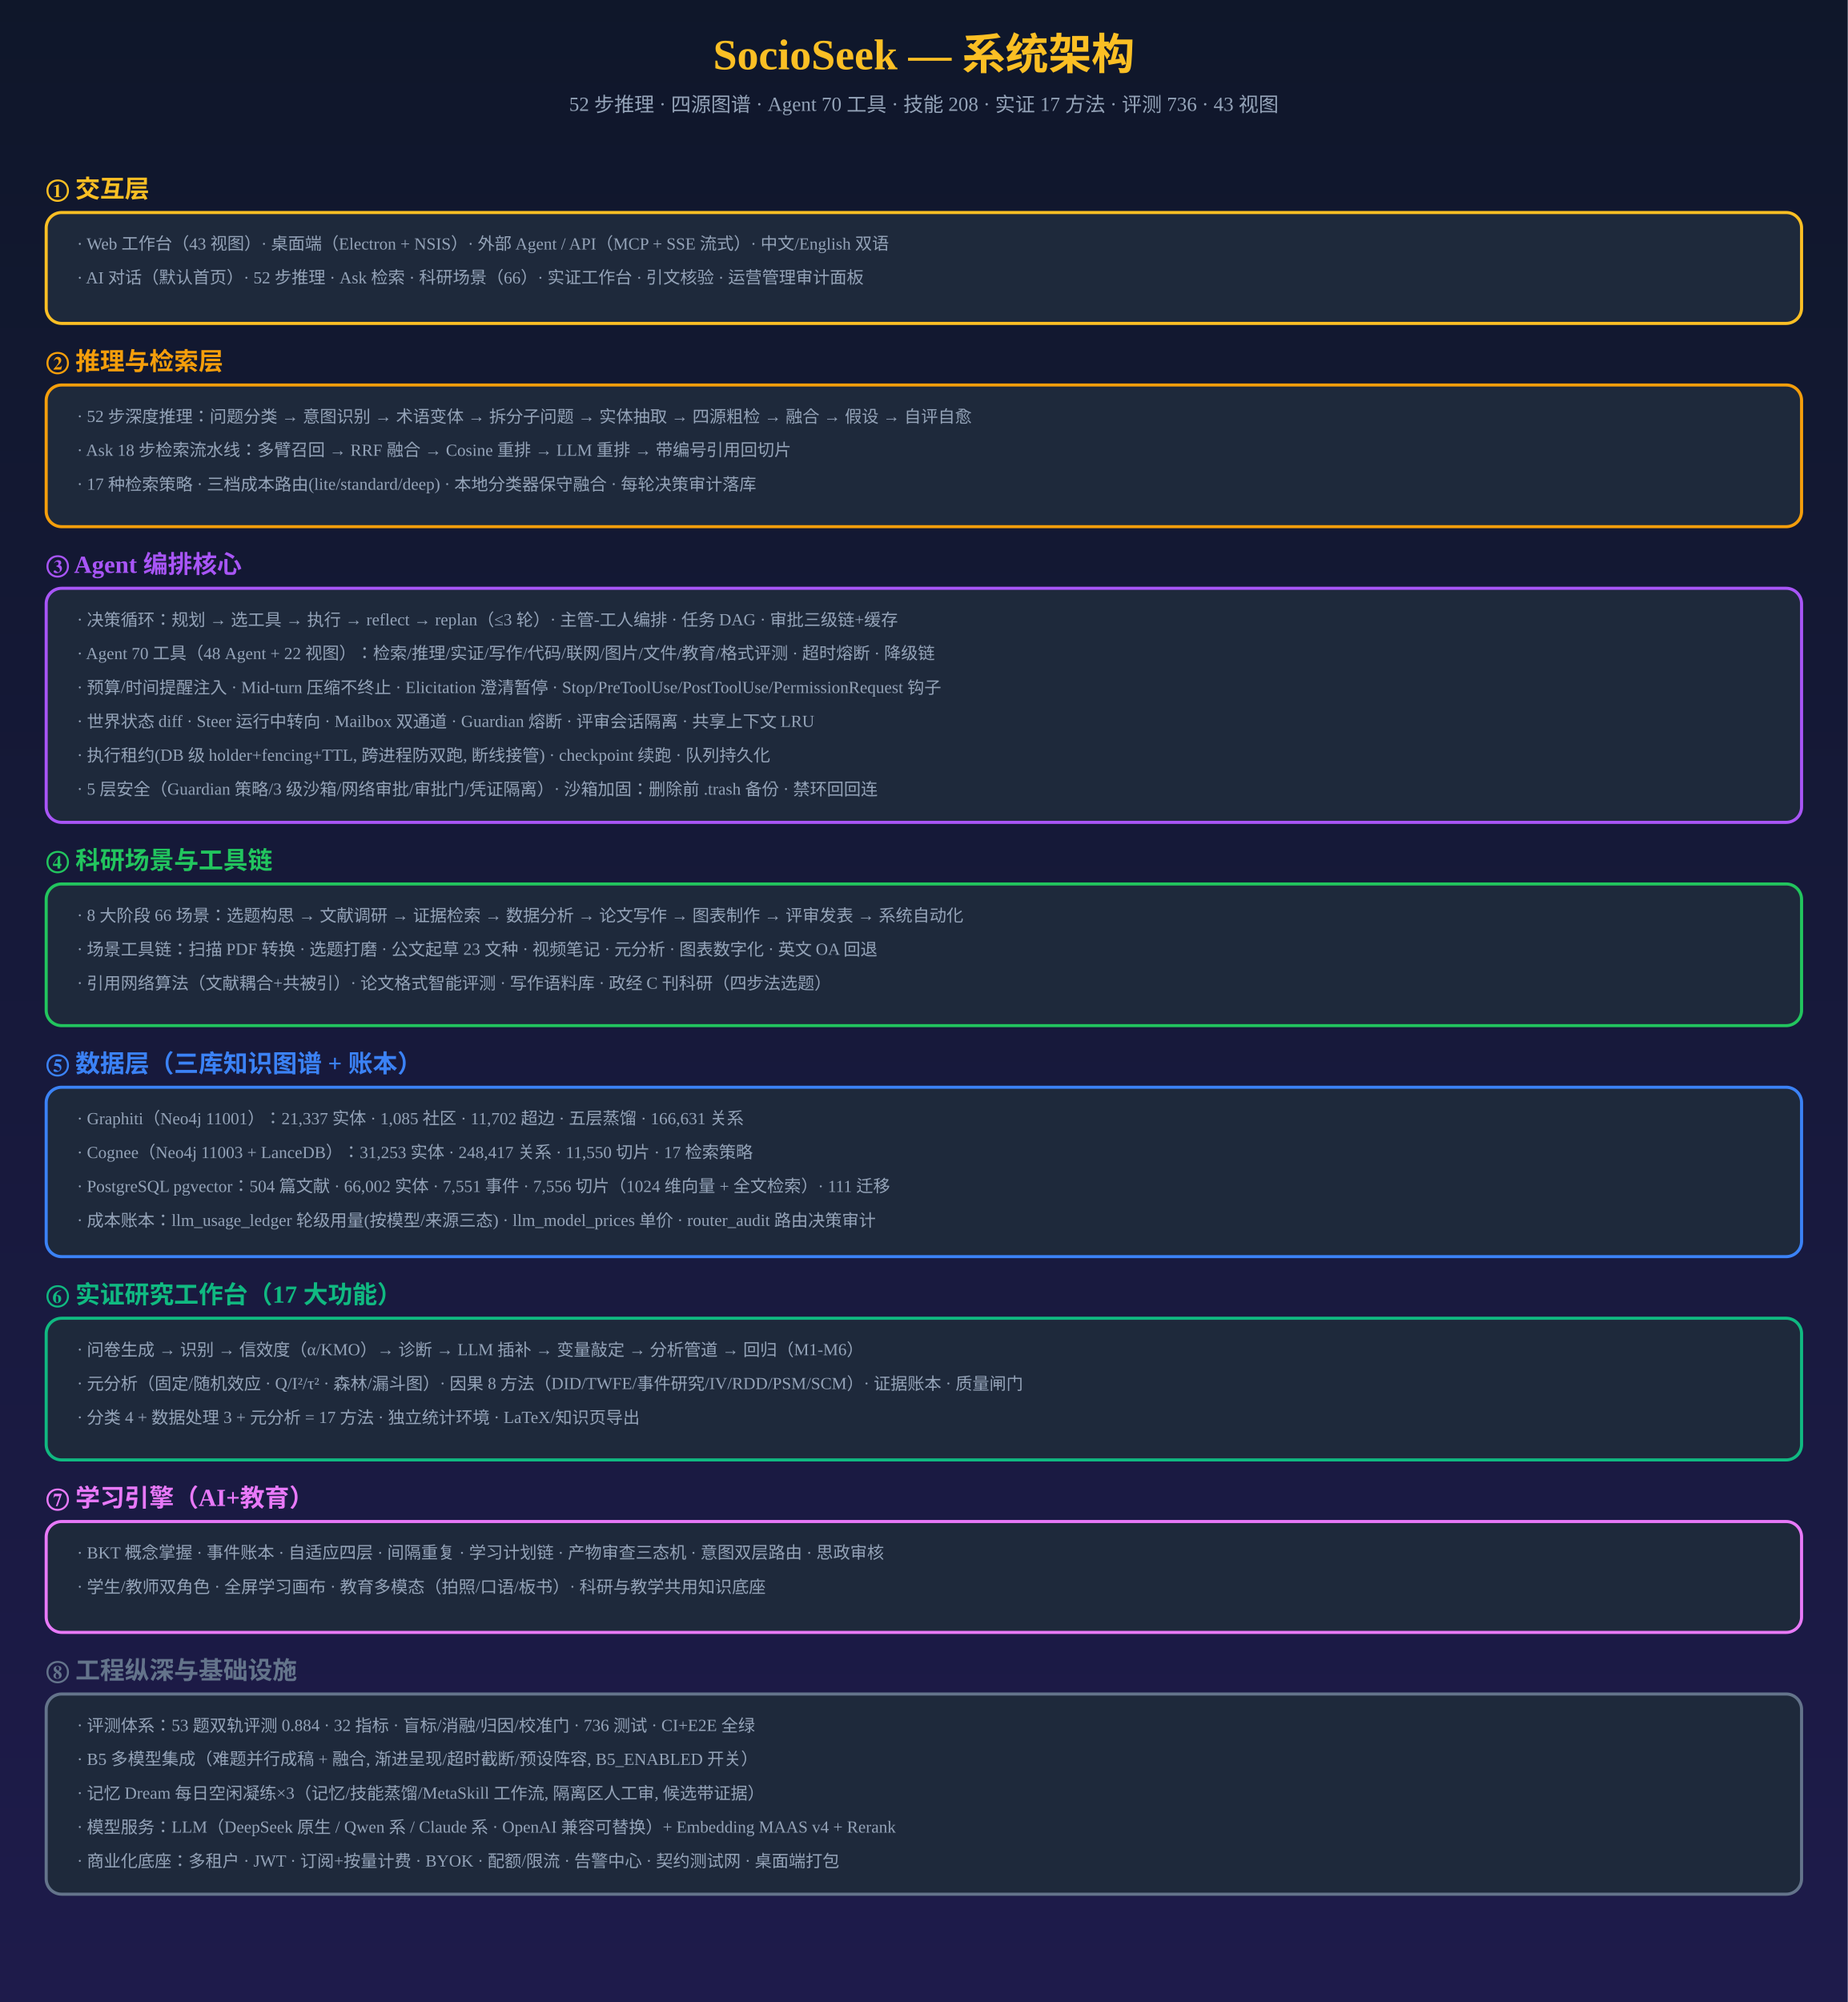
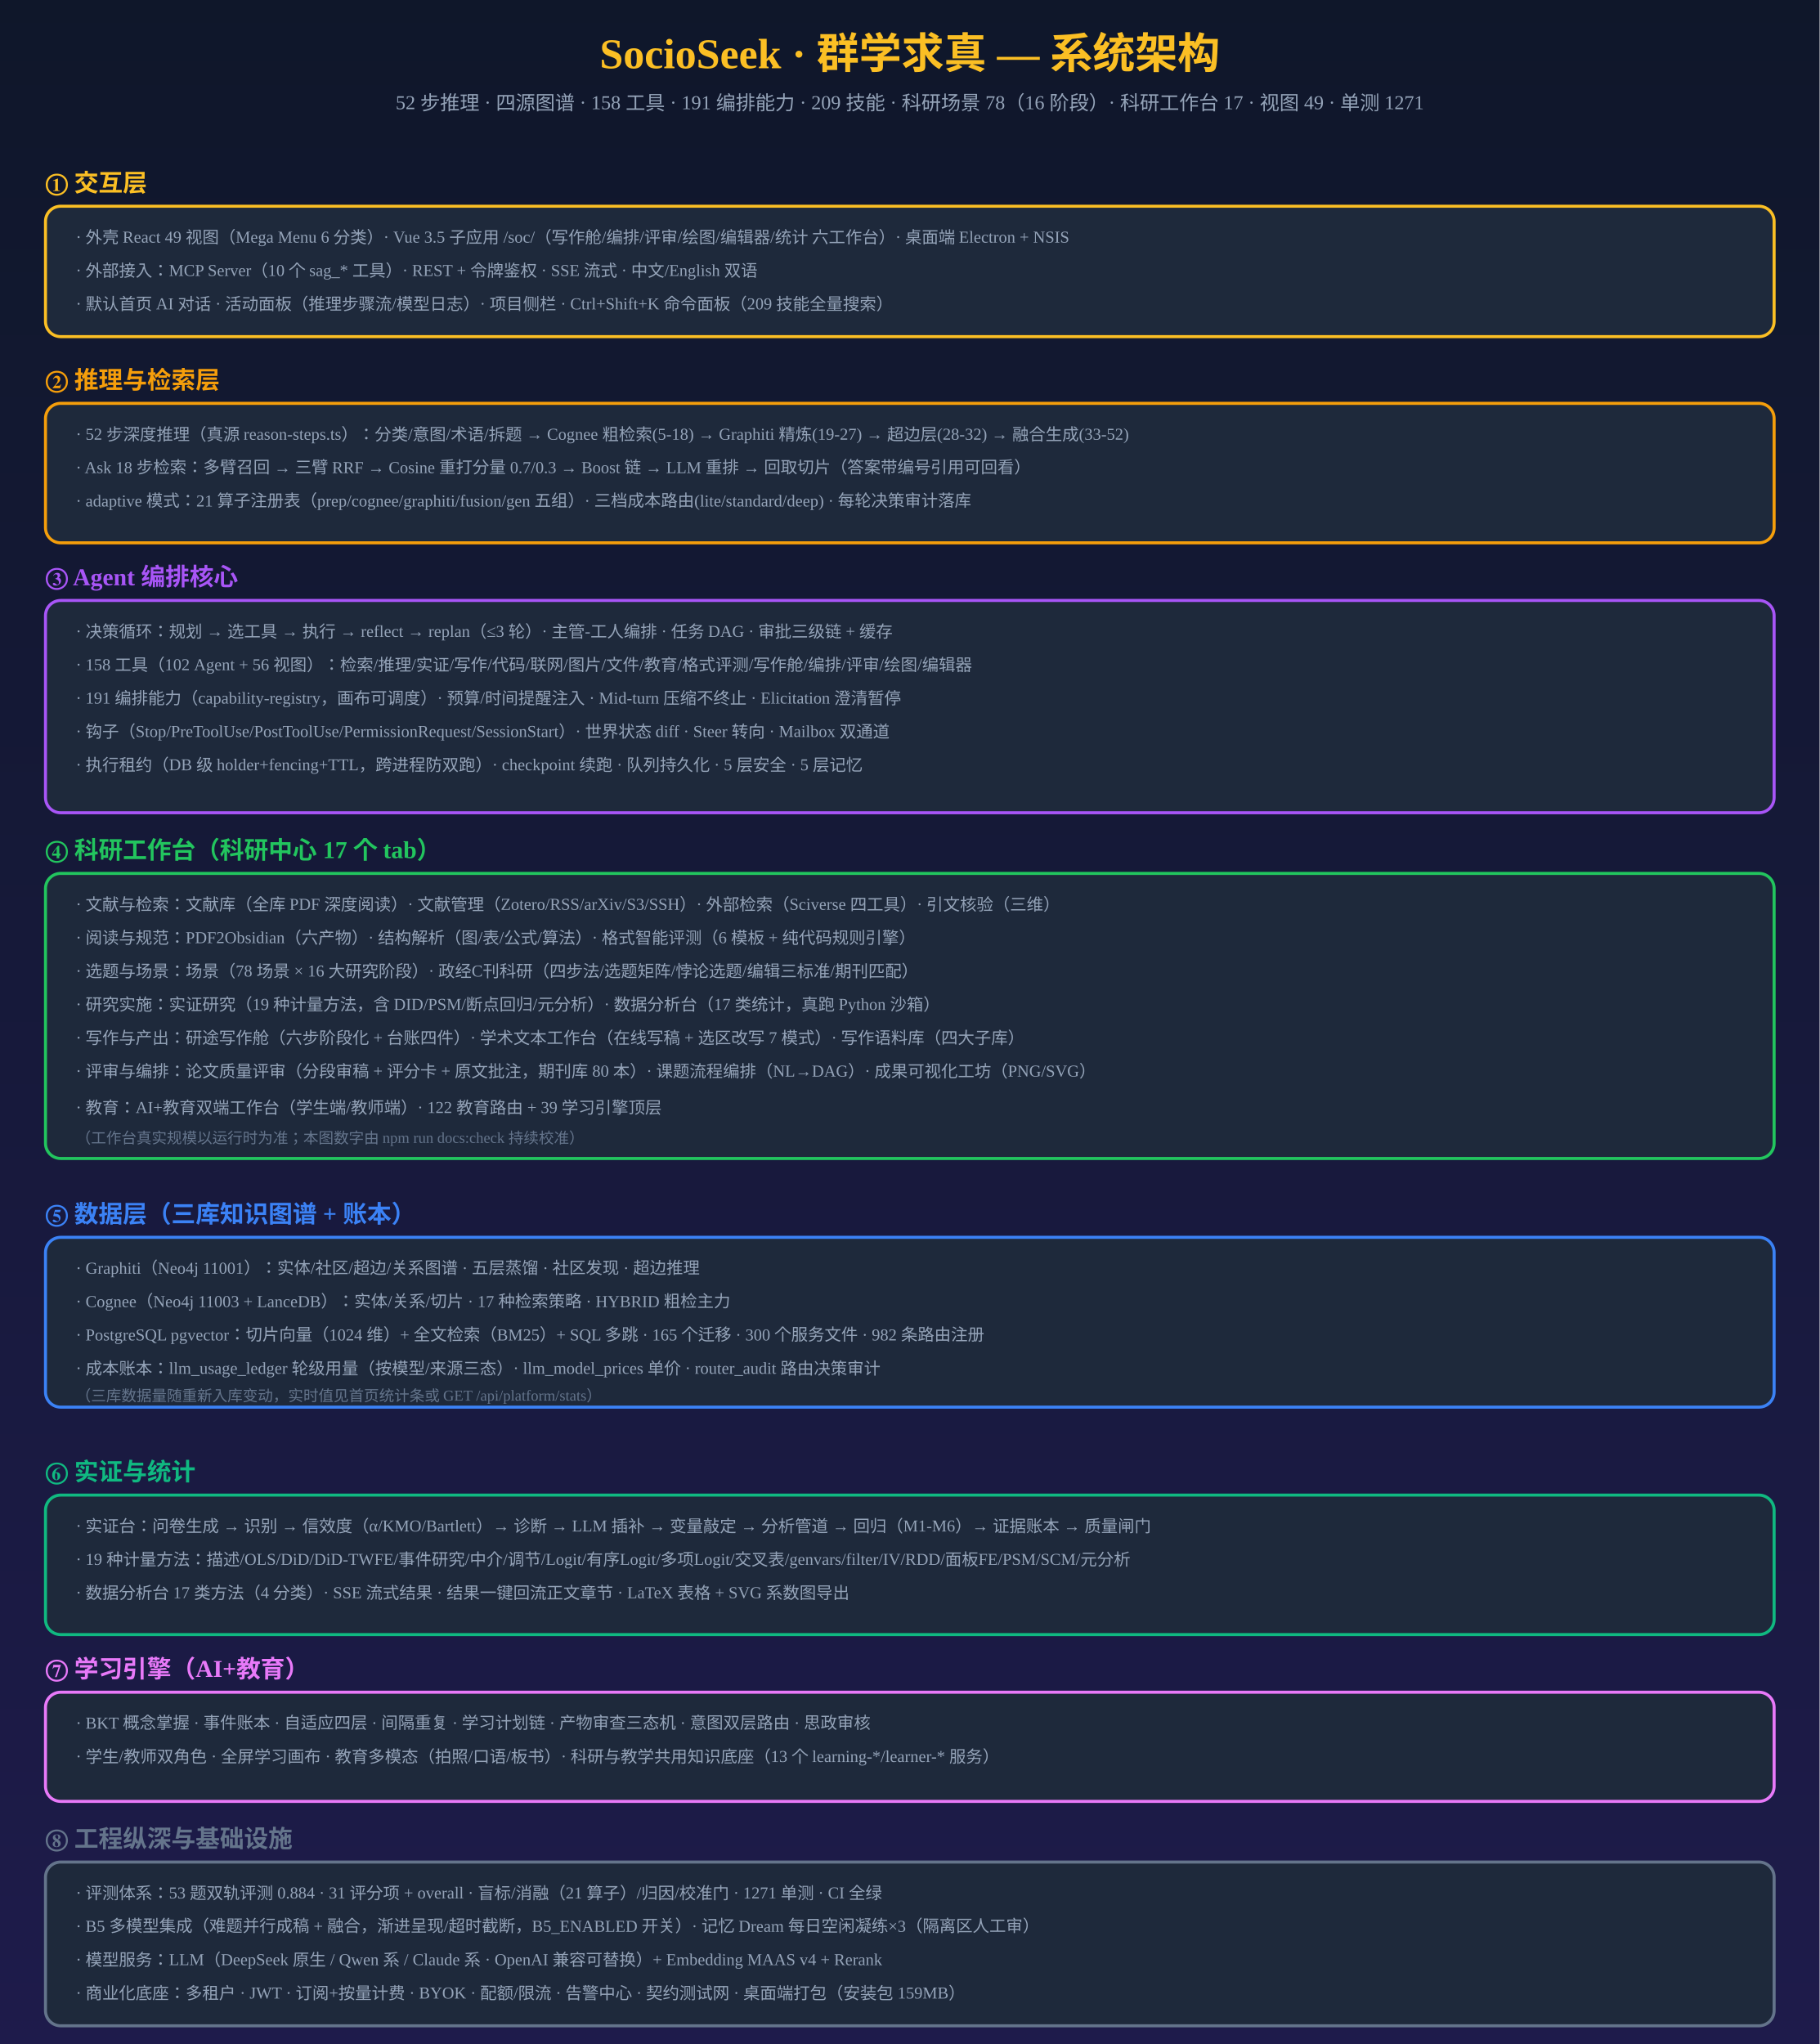
- <svg xmlns="http://www.w3.org/2000/svg" width="1200" height="1300" viewBox="0 0 1200 1300">
+ <svg xmlns="http://www.w3.org/2000/svg" width="1200" height="1348" viewBox="0 0 1200 1348">
  <defs>
    <linearGradient id="bg" x1="0" y1="0" x2="0" y2="1">
      <stop offset="0%" stop-color="#0f172a" />
      <stop offset="100%" stop-color="#1e1b4b" />
    </linearGradient>
  </defs>
-   <rect width="1200" height="1300" fill="url(#bg)" />
-   <text x="600" y="45" text-anchor="middle" font-size="28" font-weight="bold" fill="#fbbf24">SocioSeek — 系统架构</text>
-   <text x="600" y="72" text-anchor="middle" font-size="13" fill="#94a3b8">52 步推理 · 四源图谱 · Agent 70 工具 · 技能 208 · 实证 17 方法 · 评测 736 · 43 视图</text>
-   <text x="30" y="128" font-size="16" font-weight="bold" fill="#fbbf24">① 交互层</text>
-   <rect x="30" y="138" width="1140" height="72" rx="10" fill="#1e293b" stroke="#fbbf24" stroke-width="2" />
-   <text x="50" y="162" font-size="11" fill="#94a3b8">· Web 工作台（43 视图）· 桌面端（Electron + NSIS）· 外部 Agent / API（MCP + SSE 流式）· 中文/English 双语</text>
-   <text x="50" y="184" font-size="11" fill="#94a3b8">· AI 对话（默认首页）· 52 步推理 · Ask 检索 · 科研场景（66）· 实证工作台 · 引文核验 · 运营管理审计面板</text>
-   <text x="30" y="240" font-size="16" font-weight="bold" fill="#f59e0b">② 推理与检索层</text>
-   <rect x="30" y="250" width="1140" height="92" rx="10" fill="#1e293b" stroke="#f59e0b" stroke-width="2" />
-   <text x="50" y="274" font-size="11" fill="#94a3b8">· 52 步深度推理：问题分类 → 意图识别 → 术语变体 → 拆分子问题 → 实体抽取 → 四源粗检 → 融合 → 假设 → 自评自愈</text>
-   <text x="50" y="296" font-size="11" fill="#94a3b8">· Ask 18 步检索流水线：多臂召回 → RRF 融合 → Cosine 重排 → LLM 重排 → 带编号引用回切片</text>
-   <text x="50" y="318" font-size="11" fill="#94a3b8">· 17 种检索策略 · 三档成本路由(lite/standard/deep) · 本地分类器保守融合 · 每轮决策审计落库</text>
-   <text x="30" y="372" font-size="16" font-weight="bold" fill="#a855f7">③ Agent 编排核心</text>
-   <rect x="30" y="382" width="1140" height="152" rx="10" fill="#1e293b" stroke="#a855f7" stroke-width="2" />
-   <text x="50" y="406" font-size="11" fill="#94a3b8">· 决策循环：规划 → 选工具 → 执行 → reflect → replan（≤3 轮）· 主管-工人编排 · 任务 DAG · 审批三级链+缓存</text>
-   <text x="50" y="428" font-size="11" fill="#94a3b8">· Agent 70 工具（48 Agent + 22 视图）：检索/推理/实证/写作/代码/联网/图片/文件/教育/格式评测 · 超时熔断 · 降级链</text>
-   <text x="50" y="450" font-size="11" fill="#94a3b8">· 预算/时间提醒注入 · Mid-turn 压缩不终止 · Elicitation 澄清暂停 · Stop/PreToolUse/PostToolUse/PermissionRequest 钩子</text>
-   <text x="50" y="472" font-size="11" fill="#94a3b8">· 世界状态 diff · Steer 运行中转向 · Mailbox 双通道 · Guardian 熔断 · 评审会话隔离 · 共享上下文 LRU</text>
-   <text x="50" y="494" font-size="11" fill="#94a3b8">· 执行租约(DB 级 holder+fencing+TTL, 跨进程防双跑, 断线接管) · checkpoint 续跑 · 队列持久化</text>
-   <text x="50" y="516" font-size="11" fill="#94a3b8">· 5 层安全（Guardian 策略/3 级沙箱/网络审批/审批门/凭证隔离）· 沙箱加固：删除前 .trash 备份 · 禁环回回连</text>
-   <text x="30" y="564" font-size="16" font-weight="bold" fill="#22c55e">④ 科研场景与工具链</text>
-   <rect x="30" y="574" width="1140" height="92" rx="10" fill="#1e293b" stroke="#22c55e" stroke-width="2" />
-   <text x="50" y="598" font-size="11" fill="#94a3b8">· 8 大阶段 66 场景：选题构思 → 文献调研 → 证据检索 → 数据分析 → 论文写作 → 图表制作 → 评审发表 → 系统自动化</text>
-   <text x="50" y="620" font-size="11" fill="#94a3b8">· 场景工具链：扫描 PDF 转换 · 选题打磨 · 公文起草 23 文种 · 视频笔记 · 元分析 · 图表数字化 · 英文 OA 回退</text>
-   <text x="50" y="642" font-size="11" fill="#94a3b8">· 引用网络算法（文献耦合+共被引）· 论文格式智能评测 · 写作语料库 · 政经 C 刊科研（四步法选题）</text>
-   <text x="30" y="696" font-size="16" font-weight="bold" fill="#3b82f6">⑤ 数据层（三库知识图谱 + 账本）</text>
-   <rect x="30" y="706" width="1140" height="110" rx="10" fill="#1e293b" stroke="#3b82f6" stroke-width="2" />
-   <text x="50" y="730" font-size="11" fill="#94a3b8">· Graphiti（Neo4j 11001）：21,337 实体 · 1,085 社区 · 11,702 超边 · 五层蒸馏 · 166,631 关系</text>
-   <text x="50" y="752" font-size="11" fill="#94a3b8">· Cognee（Neo4j 11003 + LanceDB）：31,253 实体 · 248,417 关系 · 11,550 切片 · 17 检索策略</text>
-   <text x="50" y="774" font-size="11" fill="#94a3b8">· PostgreSQL pgvector：504 篇文献 · 66,002 实体 · 7,551 事件 · 7,556 切片（1024 维向量 + 全文检索）· 111 迁移</text>
-   <text x="50" y="796" font-size="11" fill="#94a3b8">· 成本账本：llm_usage_ledger 轮级用量(按模型/来源三态) · llm_model_prices 单价 · router_audit 路由决策审计</text>
-   <text x="30" y="846" font-size="16" font-weight="bold" fill="#10b981">⑥ 实证研究工作台（17 大功能）</text>
-   <rect x="30" y="856" width="1140" height="92" rx="10" fill="#1e293b" stroke="#10b981" stroke-width="2" />
-   <text x="50" y="880" font-size="11" fill="#94a3b8">· 问卷生成 → 识别 → 信效度（α/KMO）→ 诊断 → LLM 插补 → 变量敲定 → 分析管道 → 回归（M1-M6）</text>
-   <text x="50" y="902" font-size="11" fill="#94a3b8">· 元分析（固定/随机效应 · Q/I²/τ² · 森林/漏斗图）· 因果 8 方法（DID/TWFE/事件研究/IV/RDD/PSM/SCM）· 证据账本 · 质量闸门</text>
-   <text x="50" y="924" font-size="11" fill="#94a3b8">· 分类 4 + 数据处理 3 + 元分析 = 17 方法 · 独立统计环境 · LaTeX/知识页导出</text>
-   <text x="30" y="978" font-size="16" font-weight="bold" fill="#e879f9">⑦ 学习引擎（AI+教育）</text>
-   <rect x="30" y="988" width="1140" height="72" rx="10" fill="#1e293b" stroke="#e879f9" stroke-width="2" />
-   <text x="50" y="1012" font-size="11" fill="#94a3b8">· BKT 概念掌握 · 事件账本 · 自适应四层 · 间隔重复 · 学习计划链 · 产物审查三态机 · 意图双层路由 · 思政审核</text>
-   <text x="50" y="1034" font-size="11" fill="#94a3b8">· 学生/教师双角色 · 全屏学习画布 · 教育多模态（拍照/口语/板书）· 科研与教学共用知识底座</text>
-   <text x="30" y="1090" font-size="16" font-weight="bold" fill="#64748b">⑧ 工程纵深与基础设施</text>
-   <rect x="30" y="1100" width="1140" height="130" rx="10" fill="#1e293b" stroke="#64748b" stroke-width="2" />
-   <text x="50" y="1124" font-size="11" fill="#94a3b8">· 评测体系：53 题双轨评测 0.884 · 32 指标 · 盲标/消融/归因/校准门 · 736 测试 · CI+E2E 全绿</text>
-   <text x="50" y="1146" font-size="11" fill="#94a3b8">· B5 多模型集成（难题并行成稿 + 融合, 渐进呈现/超时截断/预设阵容, B5_ENABLED 开关）</text>
-   <text x="50" y="1168" font-size="11" fill="#94a3b8">· 记忆 Dream 每日空闲凝练×3（记忆/技能蒸馏/MetaSkill 工作流, 隔离区人工审, 候选带证据）</text>
-   <text x="50" y="1190" font-size="11" fill="#94a3b8">· 模型服务：LLM（DeepSeek 原生 / Qwen 系 / Claude 系 · OpenAI 兼容可替换）+ Embedding MAAS v4 + Rerank</text>
-   <text x="50" y="1212" font-size="11" fill="#94a3b8">· 商业化底座：多租户 · JWT · 订阅+按量计费 · BYOK · 配额/限流 · 告警中心 · 契约测试网 · 桌面端打包</text>
+   <rect width="1200" height="1348" fill="url(#bg)" />
+   <text x="600" y="45" text-anchor="middle" font-size="28" font-weight="bold" fill="#fbbf24">SocioSeek · 群学求真 — 系统架构</text>
+   <text x="600" y="72" text-anchor="middle" font-size="13" fill="#94a3b8">52 步推理 · 四源图谱 · 158 工具 · 191 编排能力 · 209 技能 · 科研场景 78（16 阶段）· 科研工作台 17 · 视图 49 · 单测 1271</text>
+   <text x="30" y="126" font-size="16" font-weight="bold" fill="#fbbf24">① 交互层</text>
+   <rect x="30" y="136" width="1140" height="86" rx="10" fill="#1e293b" stroke="#fbbf24" stroke-width="2" />
+   <text x="50" y="160" font-size="11" fill="#94a3b8">· 外壳 React 49 视图（Mega Menu 6 分类）· Vue 3.5 子应用 /soc/（写作舱/编排/评审/绘图/编辑器/统计 六工作台）· 桌面端 Electron + NSIS</text>
+   <text x="50" y="182" font-size="11" fill="#94a3b8">· 外部接入：MCP Server（10 个 sag_* 工具）· REST + 令牌鉴权 · SSE 流式 · 中文/English 双语</text>
+   <text x="50" y="204" font-size="11" fill="#94a3b8">· 默认首页 AI 对话 · 活动面板（推理步骤流/模型日志）· 项目侧栏 · Ctrl+Shift+K 命令面板（209 技能全量搜索）</text>
+   <text x="30" y="256" font-size="16" font-weight="bold" fill="#f59e0b">② 推理与检索层</text>
+   <rect x="30" y="266" width="1140" height="92" rx="10" fill="#1e293b" stroke="#f59e0b" stroke-width="2" />
+   <text x="50" y="290" font-size="11" fill="#94a3b8">· 52 步深度推理（真源 reason-steps.ts）：分类/意图/术语/拆题 → Cognee 粗检索(5-18) → Graphiti 精炼(19-27) → 超边层(28-32) → 融合生成(33-52)</text>
+   <text x="50" y="312" font-size="11" fill="#94a3b8">· Ask 18 步检索：多臂召回 → 三臂 RRF → Cosine 重打分量 0.7/0.3 → Boost 链 → LLM 重排 → 回取切片（答案带编号引用可回看）</text>
+   <text x="50" y="334" font-size="11" fill="#94a3b8">· adaptive 模式：21 算子注册表（prep/cognee/graphiti/fusion/gen 五组）· 三档成本路由(lite/standard/deep) · 每轮决策审计落库</text>
+   <text x="30" y="386" font-size="16" font-weight="bold" fill="#a855f7">③ Agent 编排核心</text>
+   <rect x="30" y="396" width="1140" height="140" rx="10" fill="#1e293b" stroke="#a855f7" stroke-width="2" />
+   <text x="50" y="420" font-size="11" fill="#94a3b8">· 决策循环：规划 → 选工具 → 执行 → reflect → replan（≤3 轮）· 主管-工人编排 · 任务 DAG · 审批三级链 + 缓存</text>
+   <text x="50" y="442" font-size="11" fill="#94a3b8">· 158 工具（102 Agent + 56 视图）：检索/推理/实证/写作/代码/联网/图片/文件/教育/格式评测/写作舱/编排/评审/绘图/编辑器</text>
+   <text x="50" y="464" font-size="11" fill="#94a3b8">· 191 编排能力（capability-registry，画布可调度）· 预算/时间提醒注入 · Mid-turn 压缩不终止 · Elicitation 澄清暂停</text>
+   <text x="50" y="486" font-size="11" fill="#94a3b8">· 钩子（Stop/PreToolUse/PostToolUse/PermissionRequest/SessionStart）· 世界状态 diff · Steer 转向 · Mailbox 双通道</text>
+   <text x="50" y="508" font-size="11" fill="#94a3b8">· 执行租约（DB 级 holder+fencing+TTL，跨进程防双跑）· checkpoint 续跑 · 队列持久化 · 5 层安全 · 5 层记忆</text>
+   <text x="30" y="566" font-size="16" font-weight="bold" fill="#22c55e">④ 科研工作台（科研中心 17 个 tab）</text>
+   <rect x="30" y="576" width="1140" height="188" rx="10" fill="#1e293b" stroke="#22c55e" stroke-width="2" />
+   <text x="50" y="600" font-size="11" fill="#94a3b8">· 文献与检索：文献库（全库 PDF 深度阅读）· 文献管理（Zotero/RSS/arXiv/S3/SSH）· 外部检索（Sciverse 四工具）· 引文核验（三维）</text>
+   <text x="50" y="622" font-size="11" fill="#94a3b8">· 阅读与规范：PDF2Obsidian（六产物）· 结构解析（图/表/公式/算法）· 格式智能评测（6 模板 + 纯代码规则引擎）</text>
+   <text x="50" y="644" font-size="11" fill="#94a3b8">· 选题与场景：场景（78 场景 × 16 大研究阶段）· 政经C刊科研（四步法/选题矩阵/悖论选题/编辑三标准/期刊匹配）</text>
+   <text x="50" y="666" font-size="11" fill="#94a3b8">· 研究实施：实证研究（19 种计量方法，含 DID/PSM/断点回归/元分析）· 数据分析台（17 类统计，真跑 Python 沙箱）</text>
+   <text x="50" y="688" font-size="11" fill="#94a3b8">· 写作与产出：研途写作舱（六步阶段化 + 台账四件）· 学术文本工作台（在线写稿 + 选区改写 7 模式）· 写作语料库（四大子库）</text>
+   <text x="50" y="710" font-size="11" fill="#94a3b8">· 评审与编排：论文质量评审（分段审稿 + 评分卡 + 原文批注，期刊库 80 本）· 课题流程编排（NL→DAG）· 成果可视化工坊（PNG/SVG）</text>
+   <text x="50" y="734" font-size="11" fill="#94a3b8">· 教育：AI+教育双端工作台（学生端/教师端）· 122 教育路由 + 39 学习引擎顶层</text>
+   <text x="50" y="754" font-size="10" fill="#64748b">（工作台真实规模以运行时为准；本图数字由 npm run docs:check 持续校准）</text>
+   <text x="30" y="806" font-size="16" font-weight="bold" fill="#3b82f6">⑤ 数据层（三库知识图谱 + 账本）</text>
+   <rect x="30" y="816" width="1140" height="112" rx="10" fill="#1e293b" stroke="#3b82f6" stroke-width="2" />
+   <text x="50" y="840" font-size="11" fill="#94a3b8">· Graphiti（Neo4j 11001）：实体/社区/超边/关系图谱 · 五层蒸馏 · 社区发现 · 超边推理</text>
+   <text x="50" y="862" font-size="11" fill="#94a3b8">· Cognee（Neo4j 11003 + LanceDB）：实体/关系/切片 · 17 种检索策略 · HYBRID 粗检主力</text>
+   <text x="50" y="884" font-size="11" fill="#94a3b8">· PostgreSQL pgvector：切片向量（1024 维）+ 全文检索（BM25）+ SQL 多跳 · 165 个迁移 · 300 个服务文件 · 982 条路由注册</text>
+   <text x="50" y="906" font-size="11" fill="#94a3b8">· 成本账本：llm_usage_ledger 轮级用量（按模型/来源三态）· llm_model_prices 单价 · router_audit 路由决策审计</text>
+   <text x="50" y="924" font-size="10" fill="#64748b">（三库数据量随重新入库变动，实时值见首页统计条或 GET /api/platform/stats）</text>
+   <text x="30" y="976" font-size="16" font-weight="bold" fill="#10b981">⑥ 实证与统计</text>
+   <rect x="30" y="986" width="1140" height="92" rx="10" fill="#1e293b" stroke="#10b981" stroke-width="2" />
+   <text x="50" y="1010" font-size="11" fill="#94a3b8">· 实证台：问卷生成 → 识别 → 信效度（α/KMO/Bartlett）→ 诊断 → LLM 插补 → 变量敲定 → 分析管道 → 回归（M1-M6）→ 证据账本 → 质量闸门</text>
+   <text x="50" y="1032" font-size="11" fill="#94a3b8">· 19 种计量方法：描述/OLS/DiD/DiD-TWFE/事件研究/中介/调节/Logit/有序Logit/多项Logit/交叉表/genvars/filter/IV/RDD/面板FE/PSM/SCM/元分析</text>
+   <text x="50" y="1054" font-size="11" fill="#94a3b8">· 数据分析台 17 类方法（4 分类）· SSE 流式结果 · 结果一键回流正文章节 · LaTeX 表格 + SVG 系数图导出</text>
+   <text x="30" y="1106" font-size="16" font-weight="bold" fill="#e879f9">⑦ 学习引擎（AI+教育）</text>
+   <rect x="30" y="1116" width="1140" height="72" rx="10" fill="#1e293b" stroke="#e879f9" stroke-width="2" />
+   <text x="50" y="1140" font-size="11" fill="#94a3b8">· BKT 概念掌握 · 事件账本 · 自适应四层 · 间隔重复 · 学习计划链 · 产物审查三态机 · 意图双层路由 · 思政审核</text>
+   <text x="50" y="1162" font-size="11" fill="#94a3b8">· 学生/教师双角色 · 全屏学习画布 · 教育多模态（拍照/口语/板书）· 科研与教学共用知识底座（13 个 learning-*/learner-* 服务）</text>
+   <text x="30" y="1218" font-size="16" font-weight="bold" fill="#64748b">⑧ 工程纵深与基础设施</text>
+   <rect x="30" y="1228" width="1140" height="108" rx="10" fill="#1e293b" stroke="#64748b" stroke-width="2" />
+   <text x="50" y="1252" font-size="11" fill="#94a3b8">· 评测体系：53 题双轨评测 0.884 · 31 评分项 + overall · 盲标/消融（21 算子）/归因/校准门 · 1271 单测 · CI 全绿</text>
+   <text x="50" y="1274" font-size="11" fill="#94a3b8">· B5 多模型集成（难题并行成稿 + 融合，渐进呈现/超时截断，B5_ENABLED 开关）· 记忆 Dream 每日空闲凝练×3（隔离区人工审）</text>
+   <text x="50" y="1296" font-size="11" fill="#94a3b8">· 模型服务：LLM（DeepSeek 原生 / Qwen 系 / Claude 系 · OpenAI 兼容可替换）+ Embedding MAAS v4 + Rerank</text>
+   <text x="50" y="1318" font-size="11" fill="#94a3b8">· 商业化底座：多租户 · JWT · 订阅+按量计费 · BYOK · 配额/限流 · 告警中心 · 契约测试网 · 桌面端打包（安装包 159MB）</text>
</svg>
